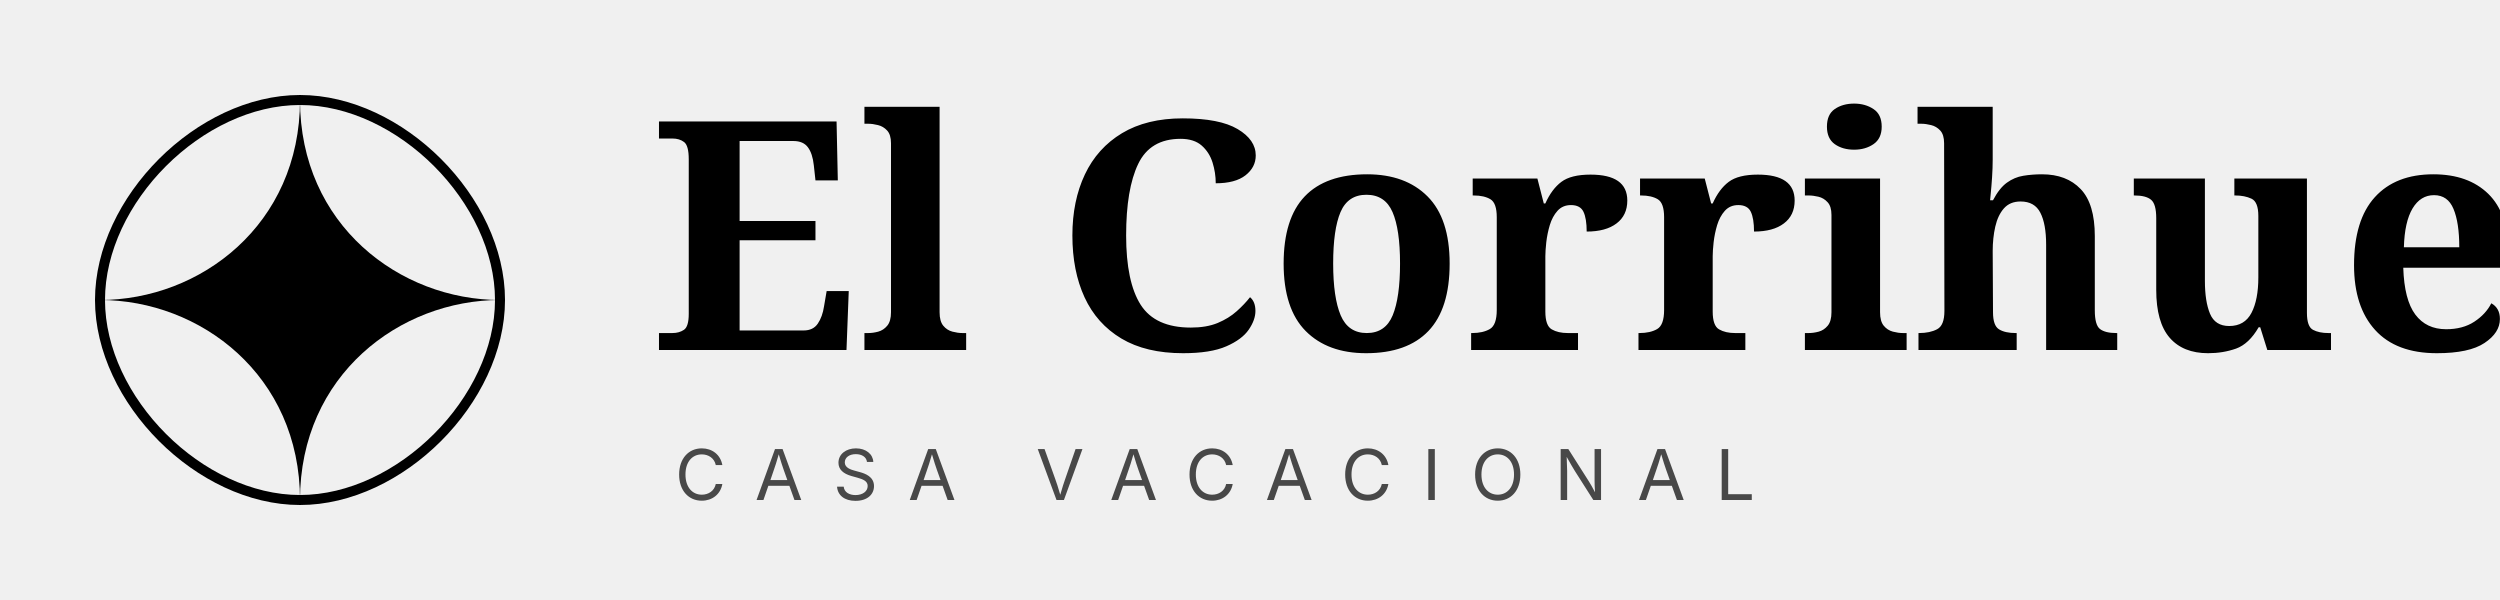
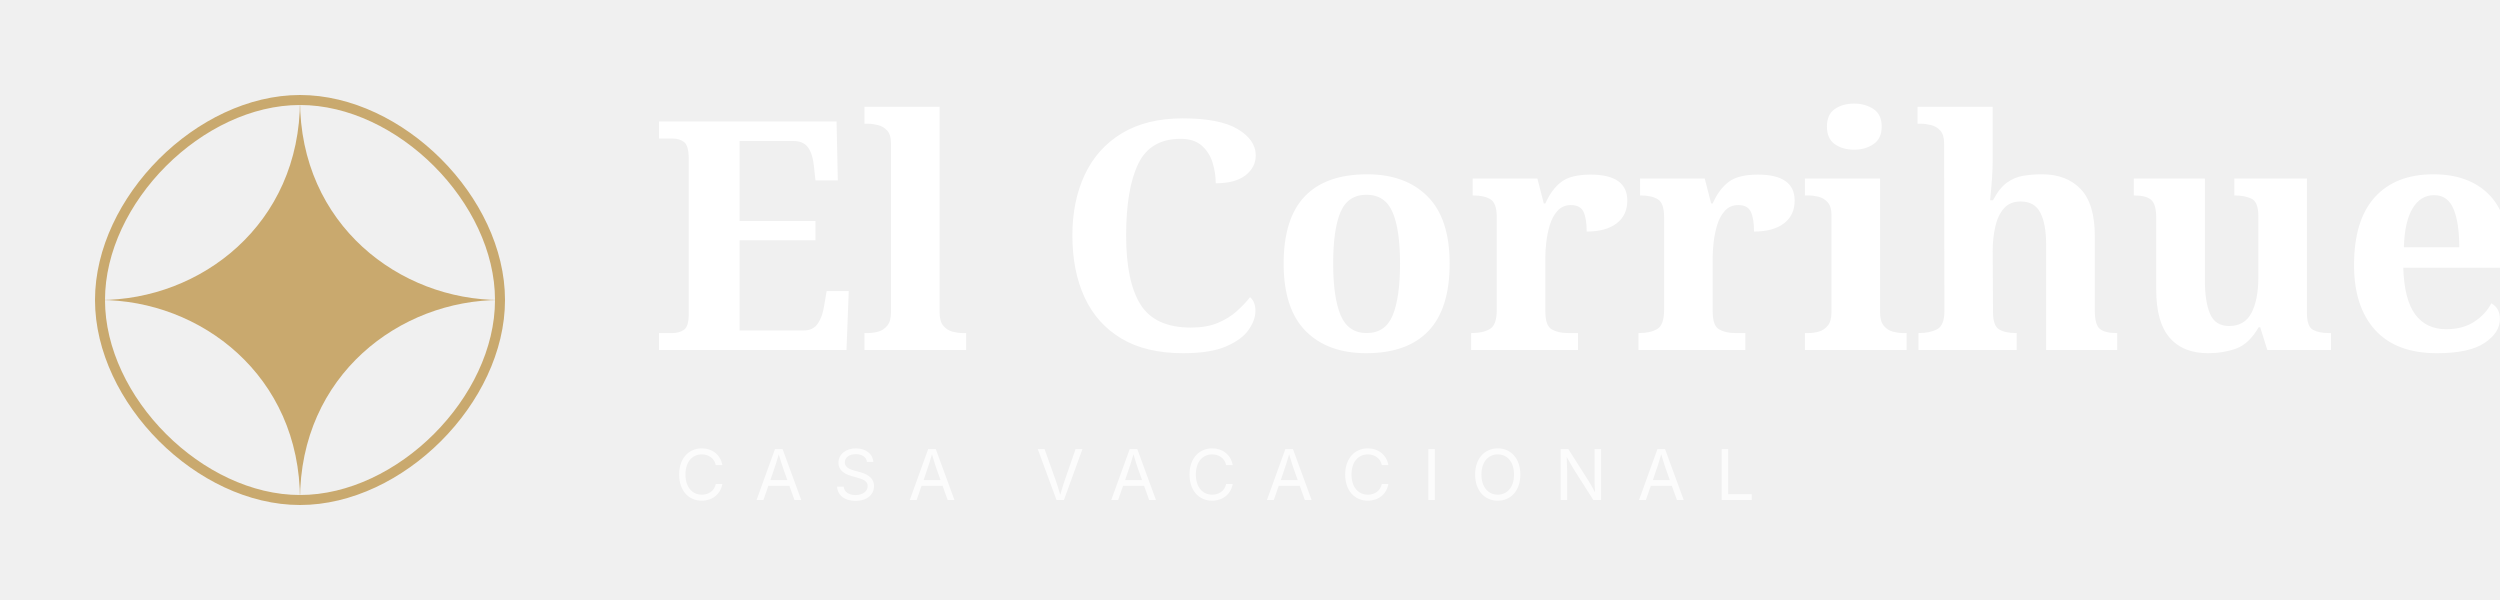
<svg xmlns="http://www.w3.org/2000/svg" viewBox="0 0 500 120" width="100%" height="100%">
  <defs>
    <style>
-       .text-primary { font-family: 'Playfair Display', serif; font-size: 64px; font-weight: 700; fill: currentColor; }
-       .text-secondary { font-family: 'Inter', sans-serif; font-size: 14px; font-weight: 400; letter-spacing: 6px; fill: currentColor; opacity: 0.7; }
+       .text-primary { font-family: 'Playfair Display', serif; font-size: 64px; font-weight: 700; fill: #FFFFFF; }
+       .text-secondary { font-family: 'Inter', sans-serif; font-size: 14px; font-weight: 400; letter-spacing: 6px; fill: #FFFFFF; opacity: 0.8; }
    </style>
  </defs>
  <g transform="translate(20, 20)">
-     <path d="M40 0 C60 0, 80 20, 80 40 C80 60, 60 80, 40 80 C20 80, 0 60, 0 40 C0 20, 20 0, 40 0 Z" fill="none" stroke="currentColor" stroke-width="2" />
-     <path d="M40 0 C40 25, 60 40, 80 40 C60 40, 40 55, 40 80 C40 55, 20 40, 0 40 C20 40, 40 25, 40 0 Z" fill="currentColor" />
+     <path d="M40 0 C60 0, 80 20, 80 40 C80 60, 60 80, 40 80 C20 80, 0 60, 0 40 C0 20, 20 0, 40 0 Z" fill="none" stroke="#C9A96E" stroke-width="2" />
+     <path d="M40 0 C40 25, 60 40, 80 40 C60 40, 40 55, 40 80 C40 55, 20 40, 0 40 C20 40, 40 25, 40 0 Z" fill="#C9A96E" />
  </g>
  <text x="130" y="70" class="text-primary">El Corrihuelo</text>
  <text x="135" y="100" class="text-secondary">CASA VACACIONAL</text>
</svg>
